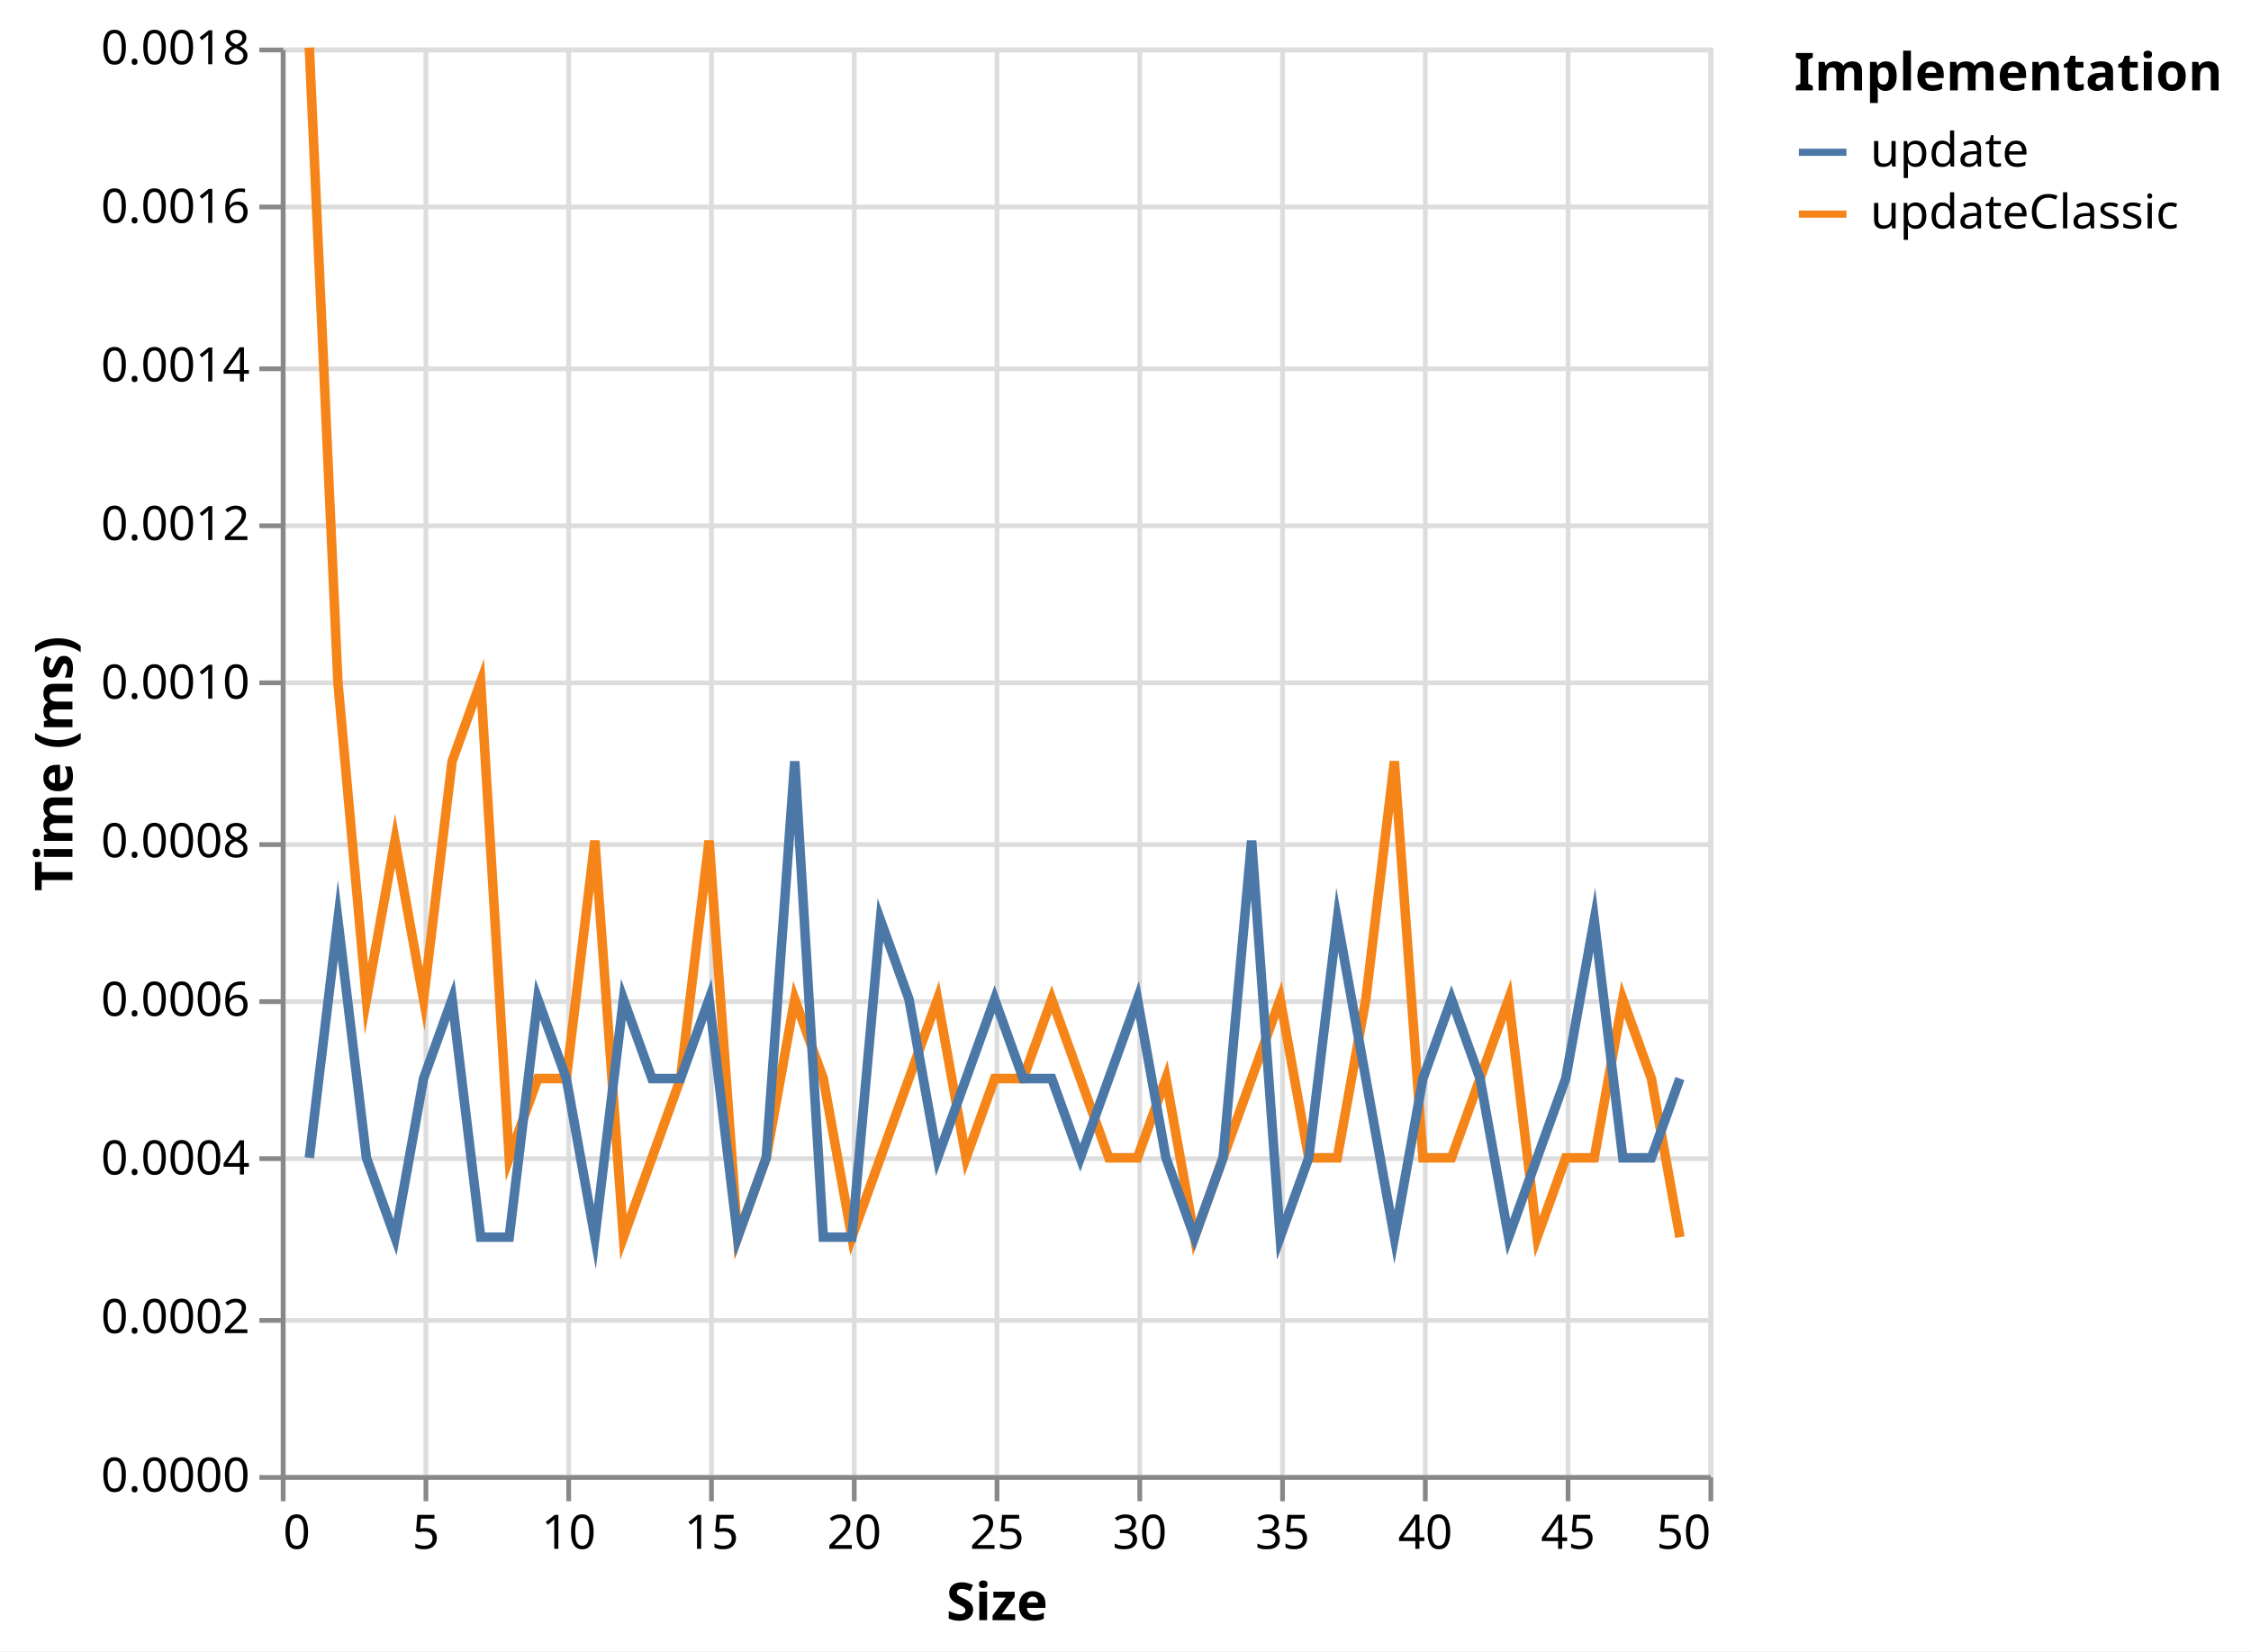
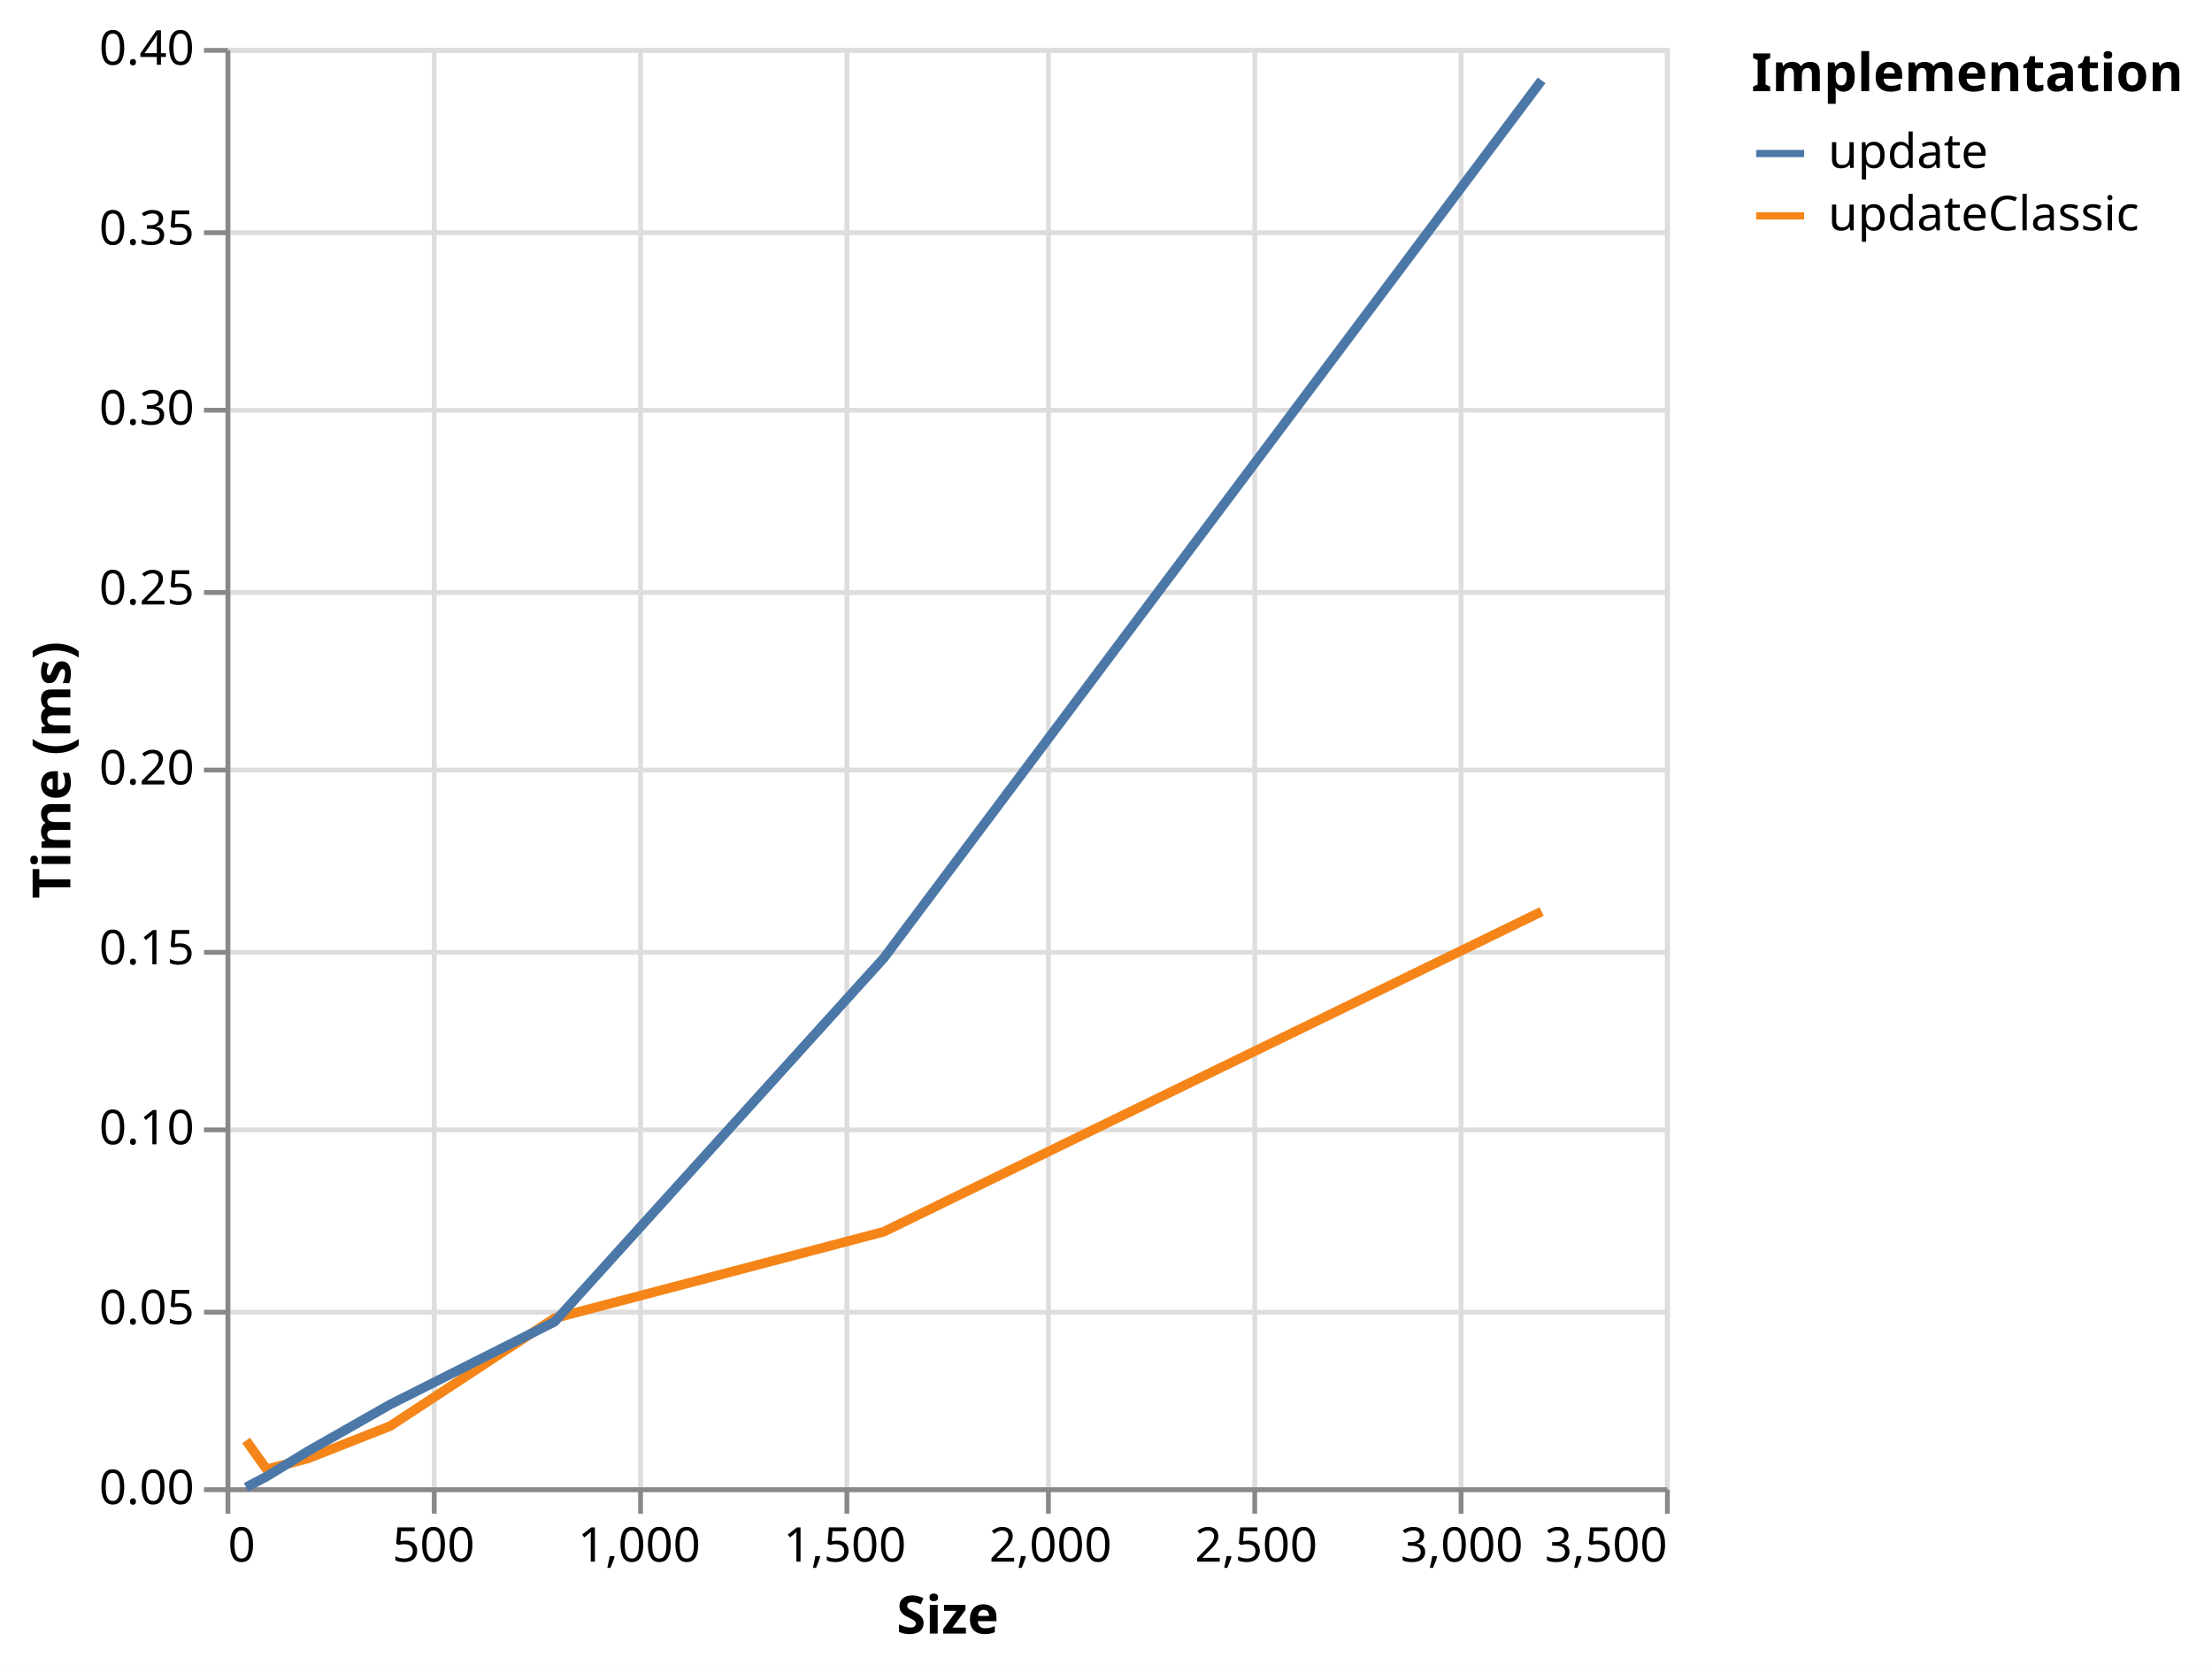
- <svg xmlns="http://www.w3.org/2000/svg" version="1.1" class="marks" width="473" height="347" viewBox="0 0 473 347">
-   <rect width="473" height="347" fill="white" />
-   <g fill="none" stroke-miterlimit="10" transform="translate(59,10)">
+ <svg xmlns="http://www.w3.org/2000/svg" version="1.1" class="marks" width="461" height="347" viewBox="0 0 461 347">
+   <rect width="461" height="347" fill="white" />
+   <g fill="none" stroke-miterlimit="10" transform="translate(47,10)">
    <g class="mark-group role-frame root" role="graphics-object" aria-roledescription="group mark container">
      <g transform="translate(0,0)">
        <path class="background" aria-hidden="true" d="M0.5,0.5h300v300h-300Z" stroke="#ddd" />
        <g>
          <g class="mark-group role-axis" aria-hidden="true">
            <g transform="translate(0.5,300.5)">
              <path class="background" aria-hidden="true" d="M0,0h0v0h0Z" pointer-events="none" />
              <g>
                <g class="mark-rule role-axis-grid" pointer-events="none">
                  <line transform="translate(0,-300)" x2="0" y2="300" stroke="#ddd" stroke-width="1" opacity="1" />
-                   <line transform="translate(30,-300)" x2="0" y2="300" stroke="#ddd" stroke-width="1" opacity="1" />
-                   <line transform="translate(60,-300)" x2="0" y2="300" stroke="#ddd" stroke-width="1" opacity="1" />
-                   <line transform="translate(90,-300)" x2="0" y2="300" stroke="#ddd" stroke-width="1" opacity="1" />
-                   <line transform="translate(120,-300)" x2="0" y2="300" stroke="#ddd" stroke-width="1" opacity="1" />
-                   <line transform="translate(150,-300)" x2="0" y2="300" stroke="#ddd" stroke-width="1" opacity="1" />
-                   <line transform="translate(180,-300)" x2="0" y2="300" stroke="#ddd" stroke-width="1" opacity="1" />
-                   <line transform="translate(210,-300)" x2="0" y2="300" stroke="#ddd" stroke-width="1" opacity="1" />
-                   <line transform="translate(240,-300)" x2="0" y2="300" stroke="#ddd" stroke-width="1" opacity="1" />
-                   <line transform="translate(270,-300)" x2="0" y2="300" stroke="#ddd" stroke-width="1" opacity="1" />
+                   <line transform="translate(43,-300)" x2="0" y2="300" stroke="#ddd" stroke-width="1" opacity="1" />
+                   <line transform="translate(86,-300)" x2="0" y2="300" stroke="#ddd" stroke-width="1" opacity="1" />
+                   <line transform="translate(129,-300)" x2="0" y2="300" stroke="#ddd" stroke-width="1" opacity="1" />
+                   <line transform="translate(171,-300)" x2="0" y2="300" stroke="#ddd" stroke-width="1" opacity="1" />
+                   <line transform="translate(214,-300)" x2="0" y2="300" stroke="#ddd" stroke-width="1" opacity="1" />
+                   <line transform="translate(257,-300)" x2="0" y2="300" stroke="#ddd" stroke-width="1" opacity="1" />
                  <line transform="translate(300,-300)" x2="0" y2="300" stroke="#ddd" stroke-width="1" opacity="1" />
                </g>
              </g>
              <path class="foreground" aria-hidden="true" d="" pointer-events="none" display="none" />
            </g>
          </g>
          <g class="mark-group role-axis" aria-hidden="true">
            <g transform="translate(0.5,0.5)">
              <path class="background" aria-hidden="true" d="M0,0h0v0h0Z" pointer-events="none" />
              <g>
                <g class="mark-rule role-axis-grid" pointer-events="none">
                  <line transform="translate(0,300)" x2="300" y2="0" stroke="#ddd" stroke-width="1" opacity="1" />
-                   <line transform="translate(0,267)" x2="300" y2="0" stroke="#ddd" stroke-width="1" opacity="1" />
-                   <line transform="translate(0,233)" x2="300" y2="0" stroke="#ddd" stroke-width="1" opacity="1" />
-                   <line transform="translate(0,200)" x2="300" y2="0" stroke="#ddd" stroke-width="1" opacity="1" />
-                   <line transform="translate(0,167)" x2="300" y2="0" stroke="#ddd" stroke-width="1" opacity="1" />
-                   <line transform="translate(0,133)" x2="300" y2="0" stroke="#ddd" stroke-width="1" opacity="1" />
-                   <line transform="translate(0,100)" x2="300" y2="0" stroke="#ddd" stroke-width="1" opacity="1" />
-                   <line transform="translate(0,67)" x2="300" y2="0" stroke="#ddd" stroke-width="1" opacity="1" />
-                   <line transform="translate(0,33)" x2="300" y2="0" stroke="#ddd" stroke-width="1" opacity="1" />
+                   <line transform="translate(0,263)" x2="300" y2="0" stroke="#ddd" stroke-width="1" opacity="1" />
+                   <line transform="translate(0,225)" x2="300" y2="0" stroke="#ddd" stroke-width="1" opacity="1" />
+                   <line transform="translate(0,188)" x2="300" y2="0" stroke="#ddd" stroke-width="1" opacity="1" />
+                   <line transform="translate(0,150)" x2="300" y2="0" stroke="#ddd" stroke-width="1" opacity="1" />
+                   <line transform="translate(0,113)" x2="300" y2="0" stroke="#ddd" stroke-width="1" opacity="1" />
+                   <line transform="translate(0,75)" x2="300" y2="0" stroke="#ddd" stroke-width="1" opacity="1" />
+                   <line transform="translate(0,38)" x2="300" y2="0" stroke="#ddd" stroke-width="1" opacity="1" />
                  <line transform="translate(0,0)" x2="300" y2="0" stroke="#ddd" stroke-width="1" opacity="1" />
                </g>
              </g>
              <path class="foreground" aria-hidden="true" d="" pointer-events="none" display="none" />
            </g>
          </g>
-           <g class="mark-group role-axis" role="graphics-symbol" aria-roledescription="axis" aria-label="X-axis titled 'Size' for a linear scale with values from 0 to 50">
+           <g class="mark-group role-axis" role="graphics-symbol" aria-roledescription="axis" aria-label="X-axis titled 'Size' for a linear scale with values from 0 to 3,500">
            <g transform="translate(0.5,300.5)">
              <path class="background" aria-hidden="true" d="M0,0h0v0h0Z" pointer-events="none" />
              <g>
                <g class="mark-rule role-axis-tick" pointer-events="none">
                  <line transform="translate(0,0)" x2="0" y2="5" stroke="#888" stroke-width="1" opacity="1" />
-                   <line transform="translate(30,0)" x2="0" y2="5" stroke="#888" stroke-width="1" opacity="1" />
-                   <line transform="translate(60,0)" x2="0" y2="5" stroke="#888" stroke-width="1" opacity="1" />
-                   <line transform="translate(90,0)" x2="0" y2="5" stroke="#888" stroke-width="1" opacity="1" />
-                   <line transform="translate(120,0)" x2="0" y2="5" stroke="#888" stroke-width="1" opacity="1" />
-                   <line transform="translate(150,0)" x2="0" y2="5" stroke="#888" stroke-width="1" opacity="1" />
-                   <line transform="translate(180,0)" x2="0" y2="5" stroke="#888" stroke-width="1" opacity="1" />
-                   <line transform="translate(210,0)" x2="0" y2="5" stroke="#888" stroke-width="1" opacity="1" />
-                   <line transform="translate(240,0)" x2="0" y2="5" stroke="#888" stroke-width="1" opacity="1" />
-                   <line transform="translate(270,0)" x2="0" y2="5" stroke="#888" stroke-width="1" opacity="1" />
+                   <line transform="translate(43,0)" x2="0" y2="5" stroke="#888" stroke-width="1" opacity="1" />
+                   <line transform="translate(86,0)" x2="0" y2="5" stroke="#888" stroke-width="1" opacity="1" />
+                   <line transform="translate(129,0)" x2="0" y2="5" stroke="#888" stroke-width="1" opacity="1" />
+                   <line transform="translate(171,0)" x2="0" y2="5" stroke="#888" stroke-width="1" opacity="1" />
+                   <line transform="translate(214,0)" x2="0" y2="5" stroke="#888" stroke-width="1" opacity="1" />
+                   <line transform="translate(257,0)" x2="0" y2="5" stroke="#888" stroke-width="1" opacity="1" />
                  <line transform="translate(300,0)" x2="0" y2="5" stroke="#888" stroke-width="1" opacity="1" />
                </g>
                <g class="mark-text role-axis-label" pointer-events="none">
                  <text text-anchor="start" transform="translate(0,15)" font-family="sans-serif" font-size="10px" fill="#000" opacity="1">0</text>
-                   <text text-anchor="middle" transform="translate(30,15)" font-family="sans-serif" font-size="10px" fill="#000" opacity="1">5</text>
-                   <text text-anchor="middle" transform="translate(60,15)" font-family="sans-serif" font-size="10px" fill="#000" opacity="1">10</text>
-                   <text text-anchor="middle" transform="translate(90,15)" font-family="sans-serif" font-size="10px" fill="#000" opacity="1">15</text>
-                   <text text-anchor="middle" transform="translate(120,15)" font-family="sans-serif" font-size="10px" fill="#000" opacity="1">20</text>
-                   <text text-anchor="middle" transform="translate(150,15)" font-family="sans-serif" font-size="10px" fill="#000" opacity="1">25</text>
-                   <text text-anchor="middle" transform="translate(180,15)" font-family="sans-serif" font-size="10px" fill="#000" opacity="1">30</text>
-                   <text text-anchor="middle" transform="translate(210,15)" font-family="sans-serif" font-size="10px" fill="#000" opacity="1">35</text>
-                   <text text-anchor="middle" transform="translate(240,15)" font-family="sans-serif" font-size="10px" fill="#000" opacity="1">40</text>
-                   <text text-anchor="middle" transform="translate(270,15)" font-family="sans-serif" font-size="10px" fill="#000" opacity="1">45</text>
-                   <text text-anchor="end" transform="translate(300,15)" font-family="sans-serif" font-size="10px" fill="#000" opacity="1">50</text>
+                   <text text-anchor="middle" transform="translate(42.85714,15)" font-family="sans-serif" font-size="10px" fill="#000" opacity="1">500</text>
+                   <text text-anchor="middle" transform="translate(85.71429,15)" font-family="sans-serif" font-size="10px" fill="#000" opacity="1">1,000</text>
+                   <text text-anchor="middle" transform="translate(128.5714,15)" font-family="sans-serif" font-size="10px" fill="#000" opacity="1">1,500</text>
+                   <text text-anchor="middle" transform="translate(171.4286,15)" font-family="sans-serif" font-size="10px" fill="#000" opacity="1">2,000</text>
+                   <text text-anchor="middle" transform="translate(214.2857,15)" font-family="sans-serif" font-size="10px" fill="#000" opacity="1">2,500</text>
+                   <text text-anchor="middle" transform="translate(257.1429,15)" font-family="sans-serif" font-size="10px" fill="#000" opacity="1">3,000</text>
+                   <text text-anchor="end" transform="translate(300,15)" font-family="sans-serif" font-size="10px" fill="#000" opacity="1">3,500</text>
                </g>
                <g class="mark-rule role-axis-domain" pointer-events="none">
                  <line transform="translate(0,0)" x2="300" y2="0" stroke="#888" stroke-width="1" opacity="1" />
                </g>
                <g class="mark-text role-axis-title" pointer-events="none">
                  <text text-anchor="middle" transform="translate(150,30)" font-family="sans-serif" font-size="11px" font-weight="bold" fill="#000" opacity="1">Size</text>
                </g>
              </g>
              <path class="foreground" aria-hidden="true" d="" pointer-events="none" display="none" />
            </g>
          </g>
-           <g class="mark-group role-axis" role="graphics-symbol" aria-roledescription="axis" aria-label="Y-axis titled 'Time (ms)' for a linear scale with values from 0.0000 to 0.0018">
+           <g class="mark-group role-axis" role="graphics-symbol" aria-roledescription="axis" aria-label="Y-axis titled 'Time (ms)' for a linear scale with values from 0.0 to 0.4">
            <g transform="translate(0.5,0.5)">
              <path class="background" aria-hidden="true" d="M0,0h0v0h0Z" pointer-events="none" />
              <g>
                <g class="mark-rule role-axis-tick" pointer-events="none">
                  <line transform="translate(0,300)" x2="-5" y2="0" stroke="#888" stroke-width="1" opacity="1" />
-                   <line transform="translate(0,267)" x2="-5" y2="0" stroke="#888" stroke-width="1" opacity="1" />
-                   <line transform="translate(0,233)" x2="-5" y2="0" stroke="#888" stroke-width="1" opacity="1" />
-                   <line transform="translate(0,200)" x2="-5" y2="0" stroke="#888" stroke-width="1" opacity="1" />
-                   <line transform="translate(0,167)" x2="-5" y2="0" stroke="#888" stroke-width="1" opacity="1" />
-                   <line transform="translate(0,133)" x2="-5" y2="0" stroke="#888" stroke-width="1" opacity="1" />
-                   <line transform="translate(0,100)" x2="-5" y2="0" stroke="#888" stroke-width="1" opacity="1" />
-                   <line transform="translate(0,67)" x2="-5" y2="0" stroke="#888" stroke-width="1" opacity="1" />
-                   <line transform="translate(0,33)" x2="-5" y2="0" stroke="#888" stroke-width="1" opacity="1" />
+                   <line transform="translate(0,263)" x2="-5" y2="0" stroke="#888" stroke-width="1" opacity="1" />
+                   <line transform="translate(0,225)" x2="-5" y2="0" stroke="#888" stroke-width="1" opacity="1" />
+                   <line transform="translate(0,188)" x2="-5" y2="0" stroke="#888" stroke-width="1" opacity="1" />
+                   <line transform="translate(0,150)" x2="-5" y2="0" stroke="#888" stroke-width="1" opacity="1" />
+                   <line transform="translate(0,113)" x2="-5" y2="0" stroke="#888" stroke-width="1" opacity="1" />
+                   <line transform="translate(0,75)" x2="-5" y2="0" stroke="#888" stroke-width="1" opacity="1" />
+                   <line transform="translate(0,38)" x2="-5" y2="0" stroke="#888" stroke-width="1" opacity="1" />
                  <line transform="translate(0,0)" x2="-5" y2="0" stroke="#888" stroke-width="1" opacity="1" />
                </g>
                <g class="mark-text role-axis-label" pointer-events="none">
-                   <text text-anchor="end" transform="translate(-7,303)" font-family="sans-serif" font-size="10px" fill="#000" opacity="1">0.0000</text>
-                   <text text-anchor="end" transform="translate(-7,269.6667)" font-family="sans-serif" font-size="10px" fill="#000" opacity="1">0.0002</text>
-                   <text text-anchor="end" transform="translate(-7,236.3333)" font-family="sans-serif" font-size="10px" fill="#000" opacity="1">0.0004</text>
-                   <text text-anchor="end" transform="translate(-7,203)" font-family="sans-serif" font-size="10px" fill="#000" opacity="1">0.0006</text>
-                   <text text-anchor="end" transform="translate(-7,169.6667)" font-family="sans-serif" font-size="10px" fill="#000" opacity="1">0.0008</text>
-                   <text text-anchor="end" transform="translate(-7,136.3333)" font-family="sans-serif" font-size="10px" fill="#000" opacity="1">0.0010</text>
-                   <text text-anchor="end" transform="translate(-7,103)" font-family="sans-serif" font-size="10px" fill="#000" opacity="1">0.0012</text>
-                   <text text-anchor="end" transform="translate(-7,69.66667)" font-family="sans-serif" font-size="10px" fill="#000" opacity="1">0.0014</text>
-                   <text text-anchor="end" transform="translate(-7,36.33333)" font-family="sans-serif" font-size="10px" fill="#000" opacity="1">0.0016</text>
-                   <text text-anchor="end" transform="translate(-7,3)" font-family="sans-serif" font-size="10px" fill="#000" opacity="1">0.0018</text>
+                   <text text-anchor="end" transform="translate(-7,303)" font-family="sans-serif" font-size="10px" fill="#000" opacity="1">0.00</text>
+                   <text text-anchor="end" transform="translate(-7,265.5)" font-family="sans-serif" font-size="10px" fill="#000" opacity="1">0.05</text>
+                   <text text-anchor="end" transform="translate(-7,228)" font-family="sans-serif" font-size="10px" fill="#000" opacity="1">0.10</text>
+                   <text text-anchor="end" transform="translate(-7,190.5)" font-family="sans-serif" font-size="10px" fill="#000" opacity="1">0.15</text>
+                   <text text-anchor="end" transform="translate(-7,153)" font-family="sans-serif" font-size="10px" fill="#000" opacity="1">0.20</text>
+                   <text text-anchor="end" transform="translate(-7,115.5)" font-family="sans-serif" font-size="10px" fill="#000" opacity="1">0.25</text>
+                   <text text-anchor="end" transform="translate(-7,78)" font-family="sans-serif" font-size="10px" fill="#000" opacity="1">0.30</text>
+                   <text text-anchor="end" transform="translate(-7,40.5)" font-family="sans-serif" font-size="10px" fill="#000" opacity="1">0.35</text>
+                   <text text-anchor="end" transform="translate(-7,3)" font-family="sans-serif" font-size="10px" fill="#000" opacity="1">0.40</text>
                </g>
                <g class="mark-rule role-axis-domain" pointer-events="none">
                  <line transform="translate(0,300)" x2="0" y2="-300" stroke="#888" stroke-width="1" opacity="1" />
                </g>
                <g class="mark-text role-axis-title" pointer-events="none">
-                   <text text-anchor="middle" transform="translate(-42.27832,150) rotate(-90) translate(0,-2)" font-family="sans-serif" font-size="11px" font-weight="bold" fill="#000" opacity="1">Time (ms)</text>
+                   <text text-anchor="middle" transform="translate(-30.83887,150) rotate(-90) translate(0,-2)" font-family="sans-serif" font-size="11px" font-weight="bold" fill="#000" opacity="1">Time (ms)</text>
                </g>
              </g>
              <path class="foreground" aria-hidden="true" d="" pointer-events="none" display="none" />
            </g>
          </g>
          <g class="mark-group role-scope pathgroup" role="graphics-object" aria-roledescription="group mark container">
            <g transform="translate(0,0)">
              <path class="background" aria-hidden="true" d="M0,0h300v300h-300Z" />
              <g>
                <g class="mark-line role-mark marks" role="graphics-object" aria-roledescription="line mark container">
-                   <path aria-label="Size: 1; Time (ms): 0.0018; series: updateClassic" role="graphics-symbol" aria-roledescription="line mark" d="M6,0L12,133.333L18,200L24,166.667L30,200L36,150L42,133.333L48,233.333L54,216.667L60,216.667L66,166.667L72,250L78,233.333L84,216.667L90,166.667L96,250L102,233.333L108,200L114,216.667L120,250L126,233.333L132,216.667L138,200L144,233.333L150,216.667L156,216.667L162,200L168,216.667L174,233.333L180,233.333L186,216.667L192,250L198,233.333L204,216.667L210,200L216,233.333L222,233.333L228,200L234,150L240,233.333L246,233.333L252,216.667L258,200L264,250L270,233.333L276,233.333L282,200L288,216.667L294,250" stroke="#f58518" stroke-width="2" />
+                   <path aria-label="Size: 50; Time (ms): 0.013; series: updateClassic" role="graphics-symbol" aria-roledescription="line mark" d="M4.286,290.25L8.571,296.25L17.143,294L34.286,287.25L68.571,264.75L137.143,246.75L274.286,180" stroke="#f58518" stroke-width="2" />
                </g>
              </g>
              <path class="foreground" aria-hidden="true" d="" display="none" />
            </g>
            <g transform="translate(0,0)">
              <path class="background" aria-hidden="true" d="M0,0h300v300h-300Z" />
              <g>
                <g class="mark-line role-mark marks" role="graphics-object" aria-roledescription="line mark container">
-                   <path aria-label="Size: 1; Time (ms): 0.0004; series: update" role="graphics-symbol" aria-roledescription="line mark" d="M6,233.333L12,183.333L18,233.333L24,250L30,216.667L36,200L42,250L48,250L54,200L60,216.667L66,250L72,200L78,216.667L84,216.667L90,200L96,250L102,233.333L108,150L114,250L120,250L126,183.333L132,200L138,233.333L144,216.667L150,200L156,216.667L162,216.667L168,233.333L174,216.667L180,200L186,233.333L192,250L198,233.333L204,166.667L210,250L216,233.333L222,183.333L228,216.667L234,250L240,216.667L246,200L252,216.667L258,250L264,233.333L270,216.667L276,183.333L282,233.333L288,233.333L294,216.667" stroke="#4c78a8" stroke-width="2" />
+                   <path aria-label="Size: 50; Time (ms): 0; series: update" role="graphics-symbol" aria-roledescription="line mark" d="M4.286,300L8.571,297.75L17.143,292.5L34.286,282.75L68.571,265.5L137.143,189.75L274.286,6.75" stroke="#4c78a8" stroke-width="2" />
                </g>
              </g>
              <path class="foreground" aria-hidden="true" d="" display="none" />
            </g>
          </g>
          <g class="mark-group role-legend" role="graphics-symbol" aria-roledescription="legend" aria-label="Symbol legend titled 'Implementation' for stroke color with 2 values: update, updateClassic">
            <g transform="translate(318,0)">
              <path class="background" aria-hidden="true" d="M0,0h91v40h-91Z" pointer-events="none" />
              <g>
                <g class="mark-group role-legend-entry">
                  <g transform="translate(0,16)">
                    <path class="background" aria-hidden="true" d="M0,0h0v0h0Z" pointer-events="none" />
                    <g>
                      <g class="mark-group role-scope" role="graphics-object" aria-roledescription="group mark container">
                        <g transform="translate(0,0)">
                          <path class="background" aria-hidden="true" d="M0,0h80.812v11h-80.812Z" pointer-events="none" opacity="1" />
                          <g>
                            <g class="mark-symbol role-legend-symbol" pointer-events="none">
                              <path transform="translate(6,6)" d="M-5,0L5,0" stroke="#4c78a8" stroke-width="1.5" opacity="1" />
                            </g>
                            <g class="mark-text role-legend-label" pointer-events="none">
                              <text text-anchor="start" transform="translate(16,9)" font-family="sans-serif" font-size="10px" fill="#000" opacity="1">update</text>
                            </g>
                          </g>
                          <path class="foreground" aria-hidden="true" d="" pointer-events="none" display="none" />
                        </g>
                        <g transform="translate(0,13)">
                          <path class="background" aria-hidden="true" d="M0,0h80.812v11h-80.812Z" pointer-events="none" opacity="1" />
                          <g>
                            <g class="mark-symbol role-legend-symbol" pointer-events="none">
                              <path transform="translate(6,6)" d="M-5,0L5,0" stroke="#f58518" stroke-width="1.5" opacity="1" />
                            </g>
                            <g class="mark-text role-legend-label" pointer-events="none">
                              <text text-anchor="start" transform="translate(16,9)" font-family="sans-serif" font-size="10px" fill="#000" opacity="1">updateClassic</text>
                            </g>
                          </g>
                          <path class="foreground" aria-hidden="true" d="" pointer-events="none" display="none" />
                        </g>
                      </g>
                    </g>
                    <path class="foreground" aria-hidden="true" d="" pointer-events="none" display="none" />
                  </g>
                </g>
                <g class="mark-text role-legend-title" pointer-events="none">
                  <text text-anchor="start" transform="translate(0,9)" font-family="sans-serif" font-size="11px" font-weight="bold" fill="#000" opacity="1">Implementation</text>
                </g>
              </g>
              <path class="foreground" aria-hidden="true" d="" pointer-events="none" display="none" />
            </g>
          </g>
        </g>
        <path class="foreground" aria-hidden="true" d="" display="none" />
      </g>
    </g>
  </g>
</svg>
